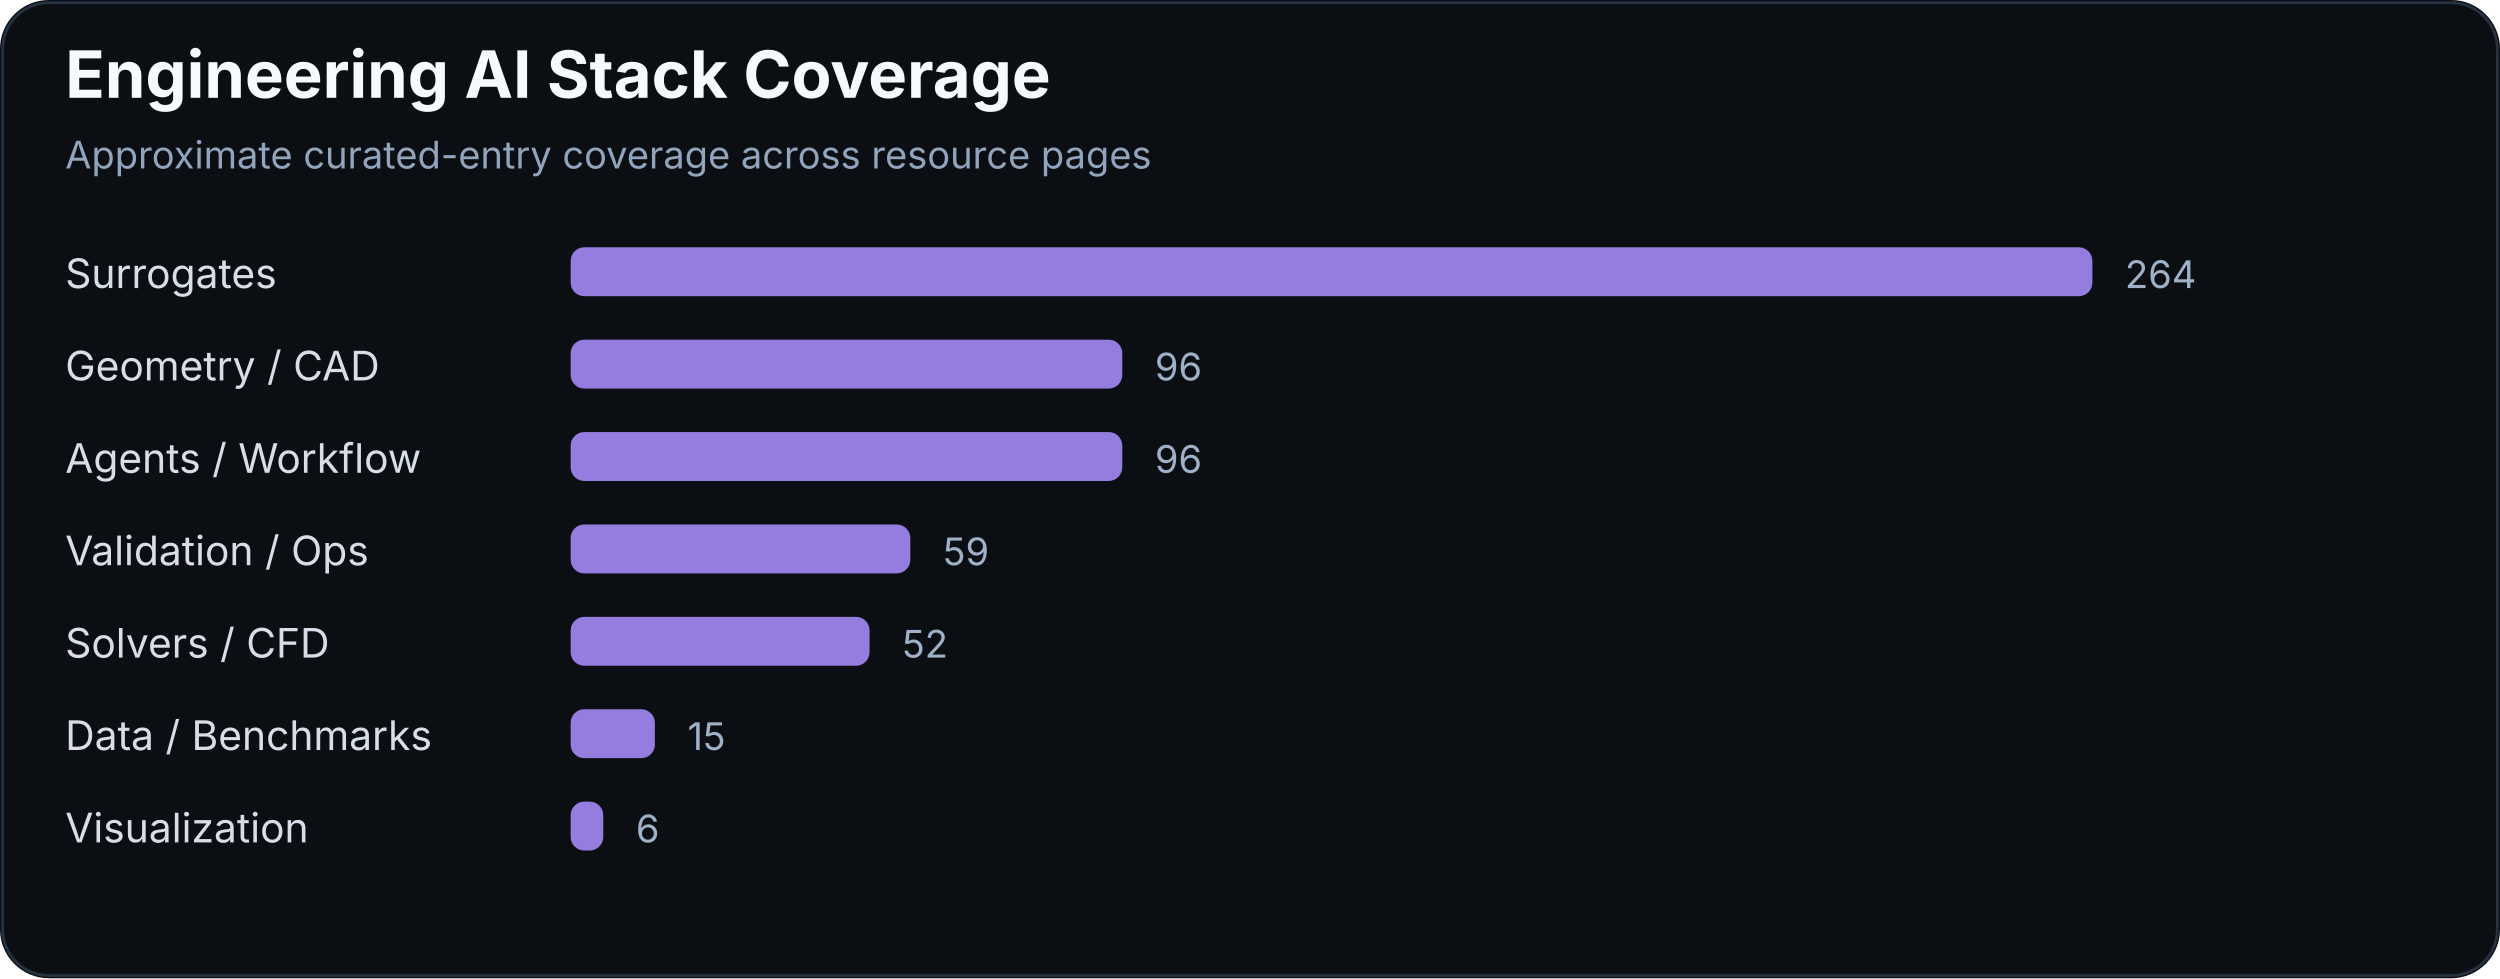
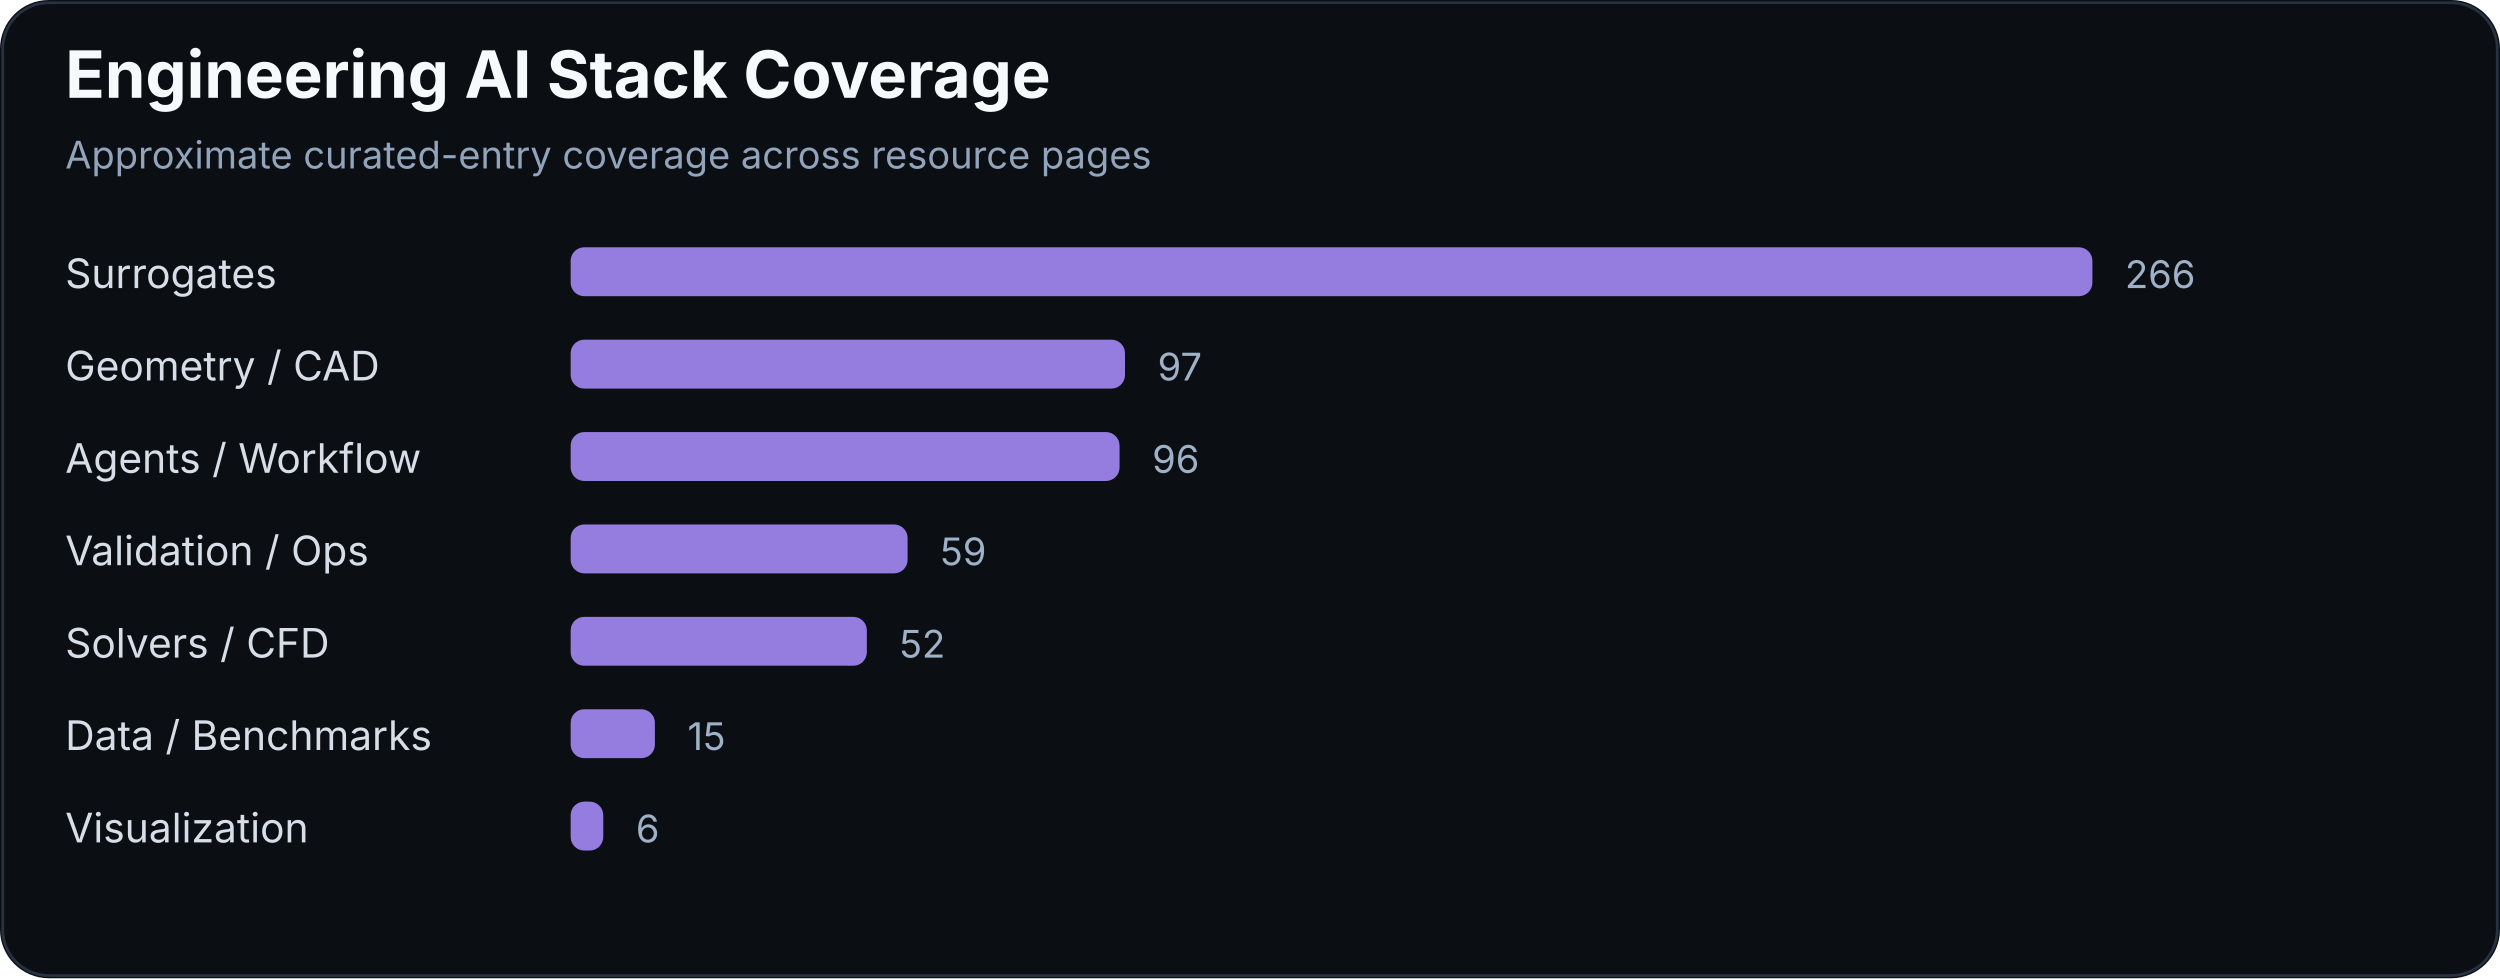
<svg xmlns="http://www.w3.org/2000/svg" width="920" height="360" viewBox="0 0 920 360">
  <rect width="100%" height="100%" rx="18" fill="#0b0f14" />
  <rect x="1" y="1" width="918" height="358" rx="17" fill="none" stroke="#263241" />
  <text x="24" y="36" font-size="24" font-family="Inter, ui-sans-serif, system-ui, -apple-system, Segoe UI, sans-serif" font-weight="700" fill="#f7fafc">Engineering AI Stack Coverage</text>
  <text x="24" y="62" font-size="14" font-family="Inter, ui-sans-serif, system-ui, -apple-system, Segoe UI, sans-serif" fill="#91a4bb">Approximate curated-entry coverage across resource pages</text>
  <g font-family="Inter, ui-sans-serif, system-ui, -apple-system, Segoe UI, sans-serif">
    <text x="24" y="106" font-size="15" fill="#d7dee8">Surrogates</text>
    <rect x="210" y="91" width="560" height="18" rx="5" fill="#a78bfa" opacity="0.88" />
-     <text x="782" y="106" font-size="14" fill="#9fb1c7">264</text>
+     <text x="782" y="106" font-size="14" fill="#9fb1c7">266</text>
    <text x="24" y="140" font-size="15" fill="#d7dee8">Geometry / CAD</text>
-     <rect x="210" y="125" width="203" height="18" rx="5" fill="#a78bfa" opacity="0.88" />
-     <text x="425" y="140" font-size="14" fill="#9fb1c7">96</text>
+     <rect x="210" y="125" width="204" height="18" rx="5" fill="#a78bfa" opacity="0.88" />
+     <text x="426" y="140" font-size="14" fill="#9fb1c7">97</text>
    <text x="24" y="174" font-size="15" fill="#d7dee8">Agents / Workflow</text>
-     <rect x="210" y="159" width="203" height="18" rx="5" fill="#a78bfa" opacity="0.88" />
-     <text x="425" y="174" font-size="14" fill="#9fb1c7">96</text>
+     <rect x="210" y="159" width="202" height="18" rx="5" fill="#a78bfa" opacity="0.88" />
+     <text x="424" y="174" font-size="14" fill="#9fb1c7">96</text>
    <text x="24" y="208" font-size="15" fill="#d7dee8">Validation / Ops</text>
-     <rect x="210" y="193" width="125" height="18" rx="5" fill="#a78bfa" opacity="0.88" />
-     <text x="347" y="208" font-size="14" fill="#9fb1c7">59</text>
+     <rect x="210" y="193" width="124" height="18" rx="5" fill="#a78bfa" opacity="0.88" />
+     <text x="346" y="208" font-size="14" fill="#9fb1c7">59</text>
    <text x="24" y="242" font-size="15" fill="#d7dee8">Solvers / CFD</text>
-     <rect x="210" y="227" width="110" height="18" rx="5" fill="#a78bfa" opacity="0.88" />
-     <text x="332" y="242" font-size="14" fill="#9fb1c7">52</text>
+     <rect x="210" y="227" width="109" height="18" rx="5" fill="#a78bfa" opacity="0.88" />
+     <text x="331" y="242" font-size="14" fill="#9fb1c7">52</text>
    <text x="24" y="276" font-size="15" fill="#d7dee8">Data / Benchmarks</text>
    <rect x="210" y="261" width="31" height="18" rx="5" fill="#a78bfa" opacity="0.88" />
    <text x="253" y="276" font-size="14" fill="#9fb1c7">15</text>
    <text x="24" y="310" font-size="15" fill="#d7dee8">Visualization</text>
    <rect x="210" y="295" width="12" height="18" rx="5" fill="#a78bfa" opacity="0.88" />
    <text x="234" y="310" font-size="14" fill="#9fb1c7">6</text>
  </g>
</svg>
